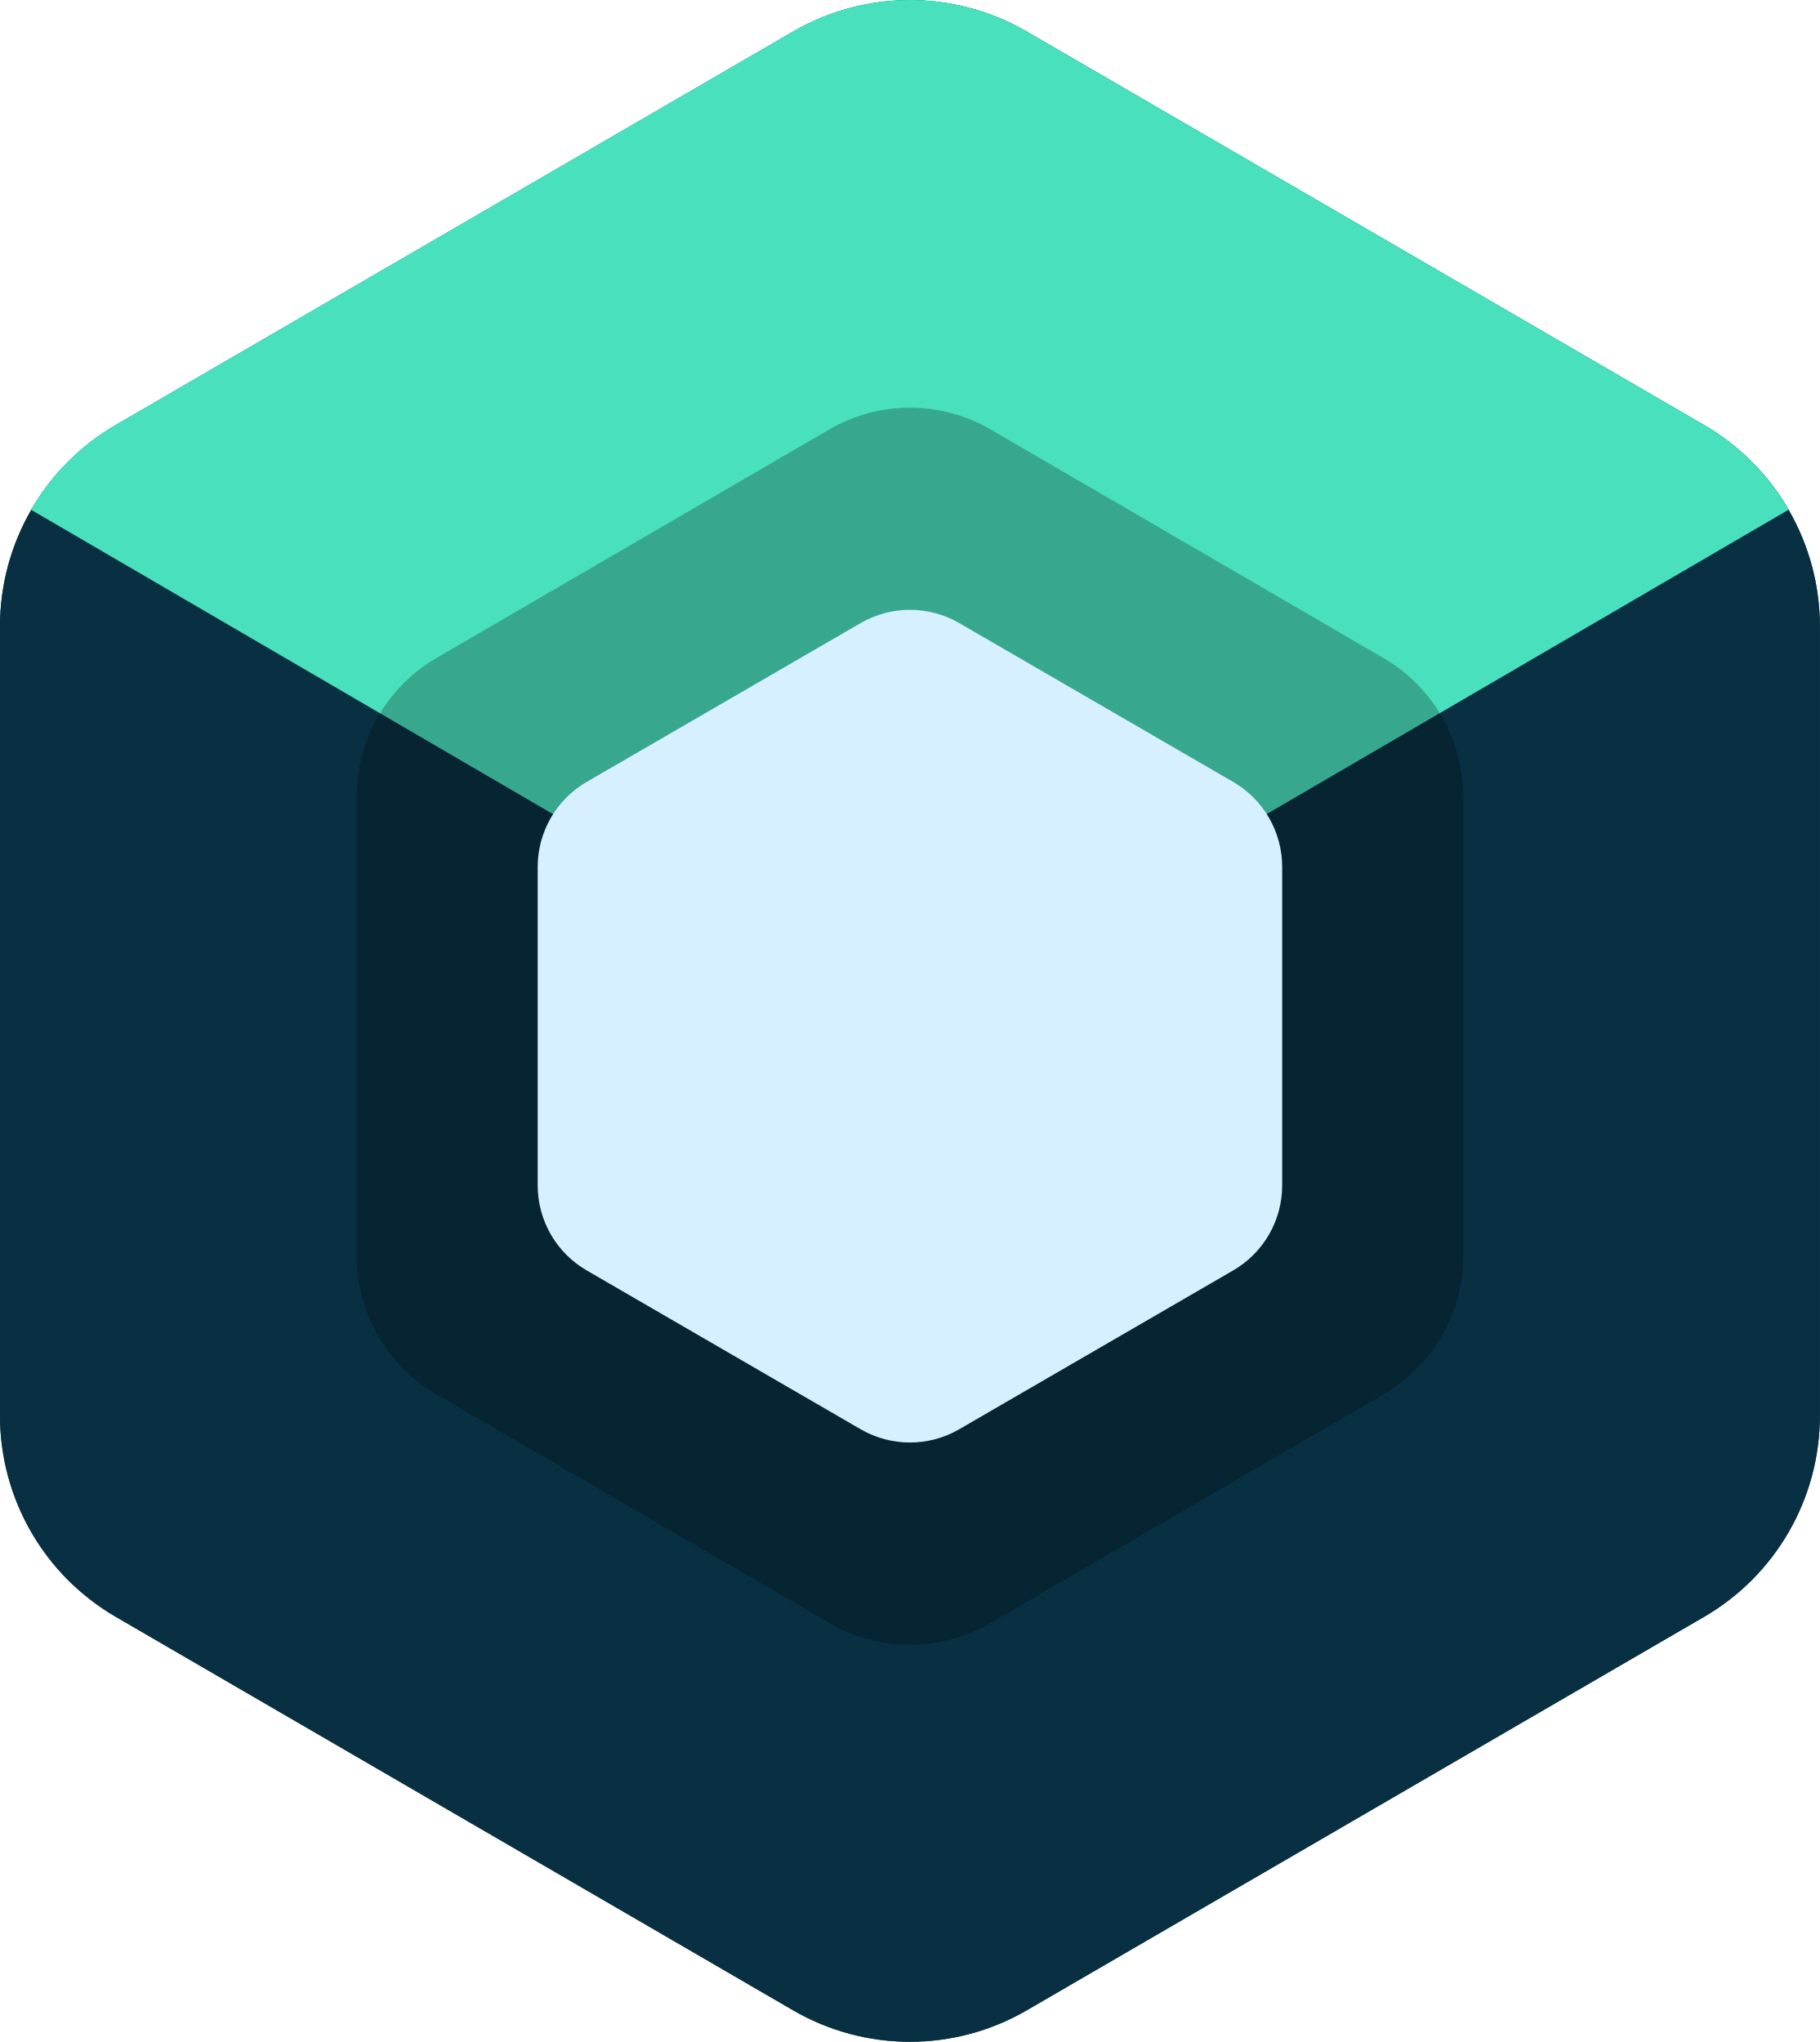
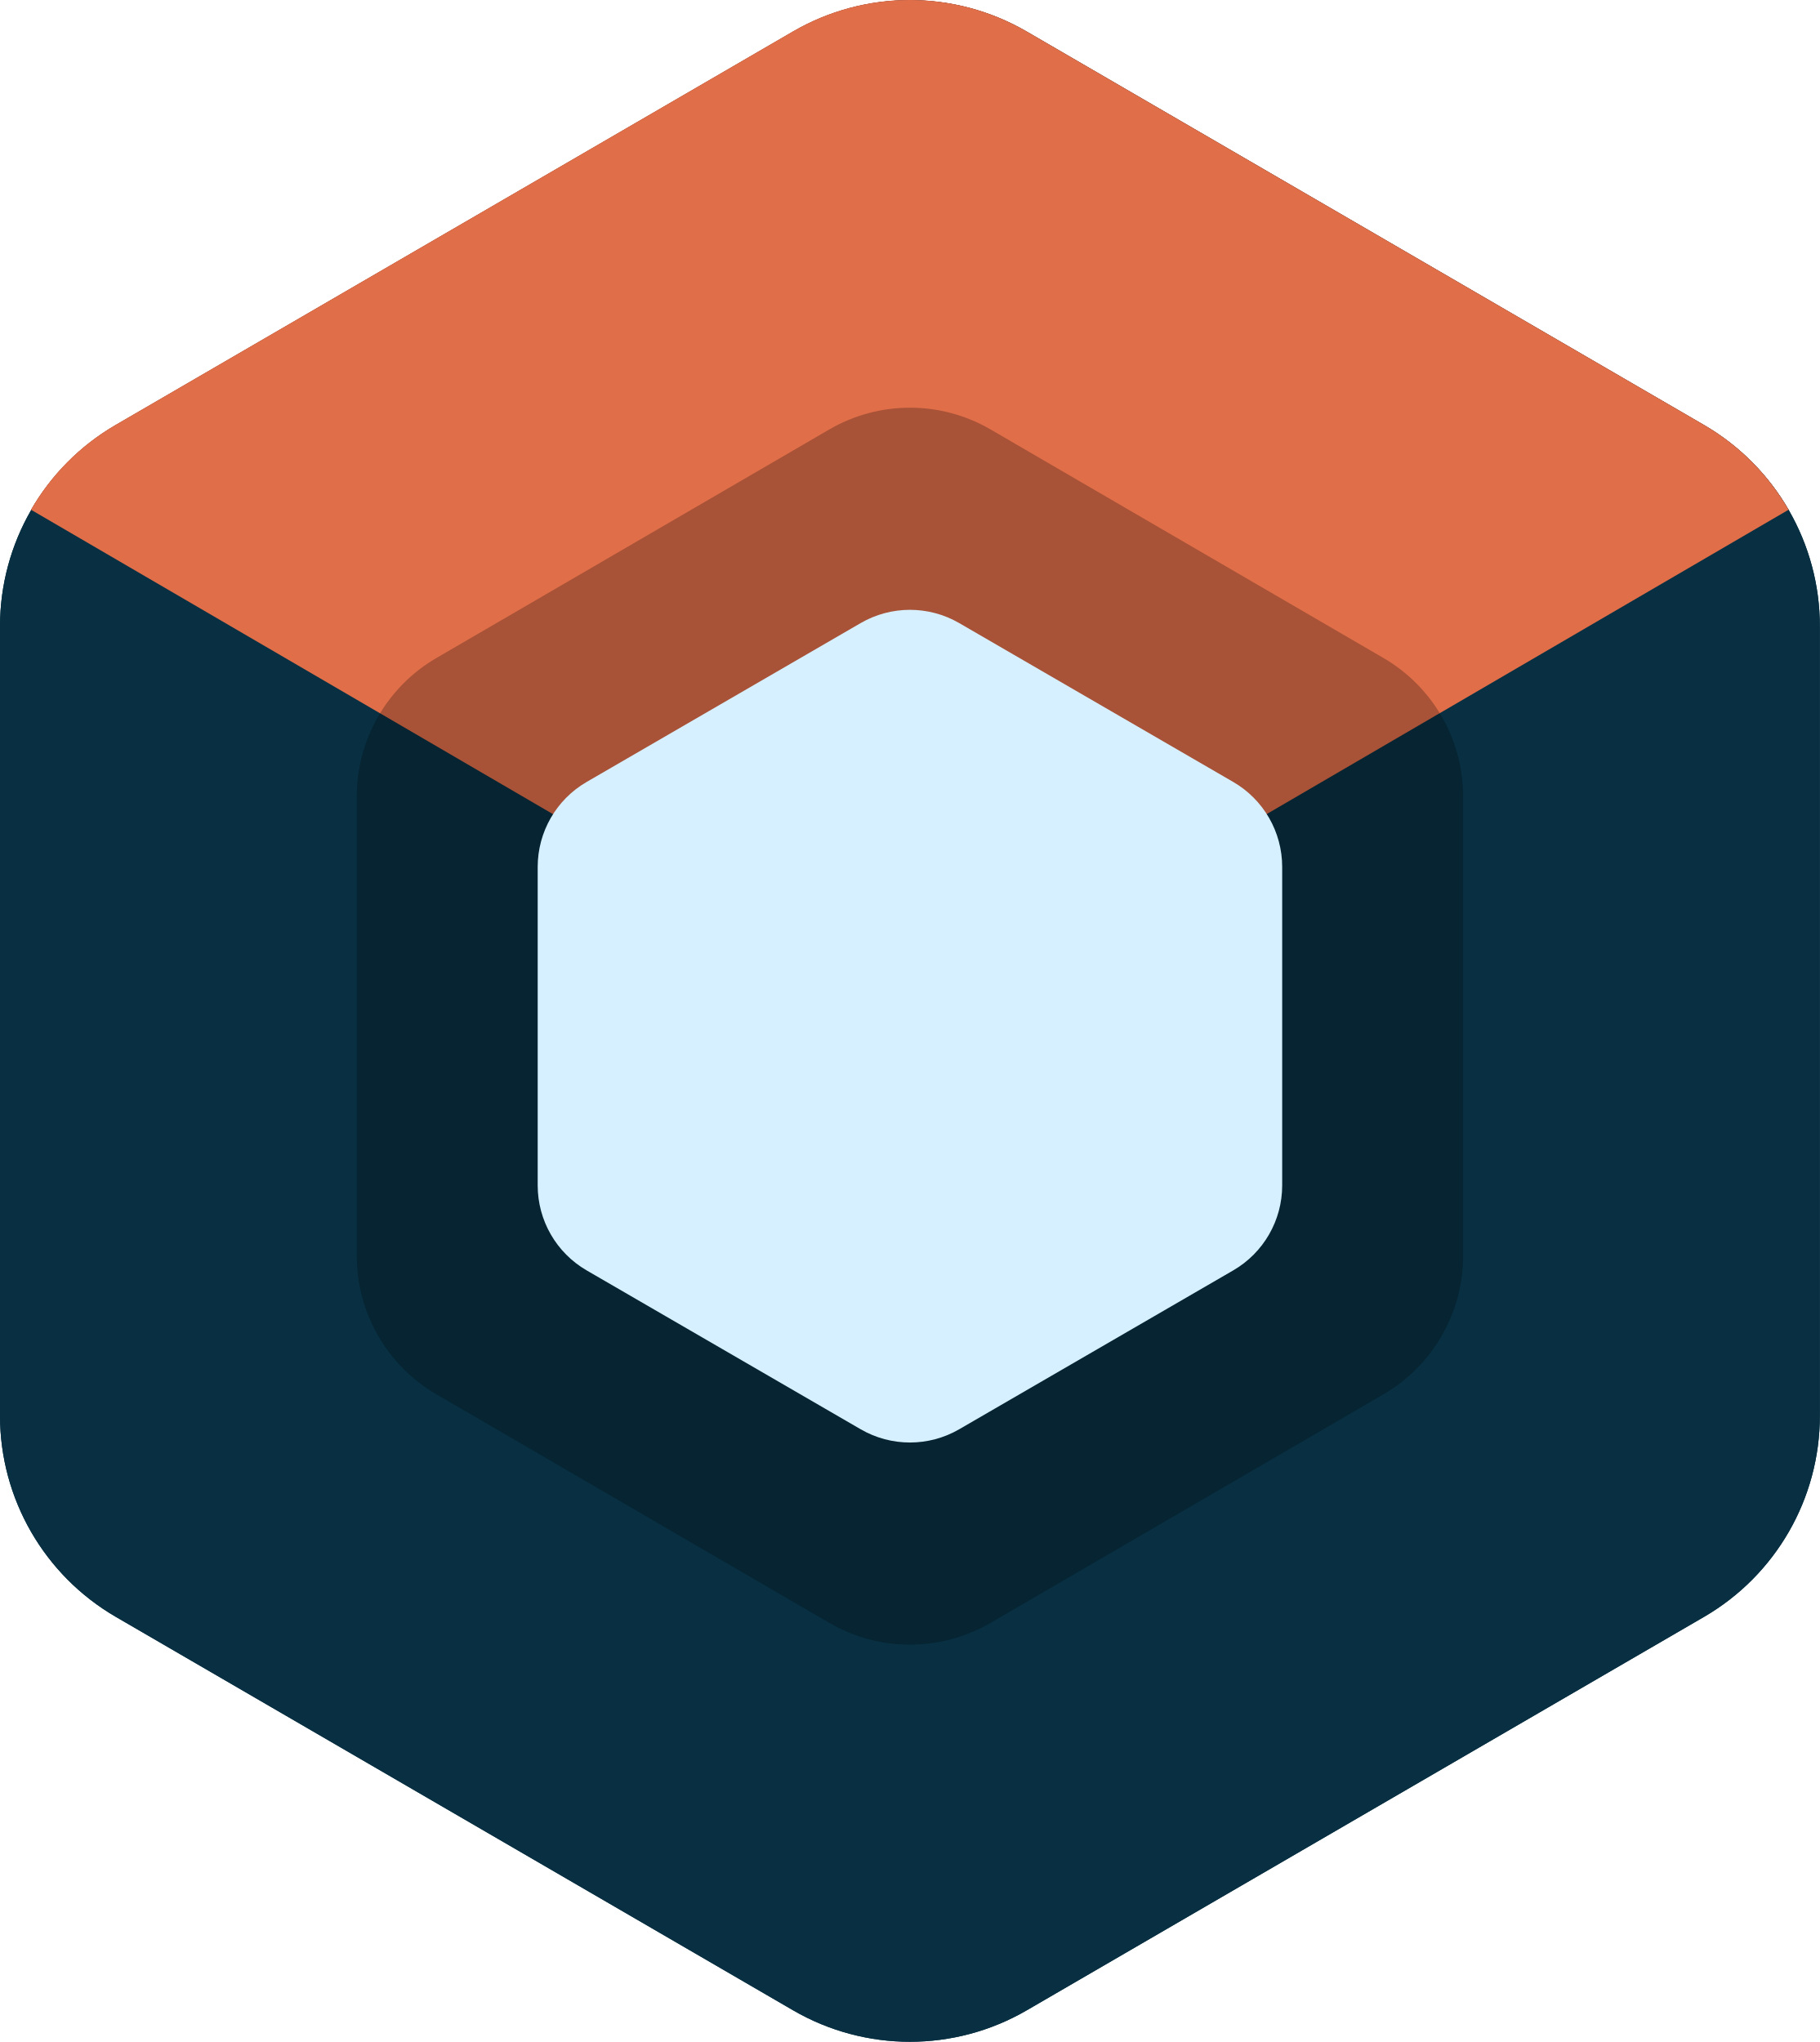
<svg xmlns="http://www.w3.org/2000/svg" width="352" height="395" viewBox="0 0 352 395" fill="none">
  <path d="M153.395 6.133C167.371 -1.987 184.629 -1.987 198.605 6.133L329.605 82.24C343.469 90.294 352 105.116 352 121.15V273.85C352 289.884 343.469 304.706 329.605 312.76L198.605 388.867C184.629 396.987 167.371 396.987 153.395 388.867L22.395 312.76C8.531 304.706 0 289.884 0 273.85V121.15C0 105.116 8.531 90.294 22.395 82.24L153.395 6.133Z" fill="#083042" />
-   <path d="M198.577 6.09L329.577 82.197C336.49 86.213 342.078 91.913 345.942 98.606L175.971 197.735L6 98.606C9.865 91.913 15.452 86.213 22.366 82.197L153.366 6.09C160.354 2.03 168.162 2.19294e-08 175.971 0C183.78 -2.19294e-08 191.588 2.03 198.577 6.09Z" fill="#49E0BD" />
+   <path d="M198.577 6.09L329.577 82.197C336.49 86.213 342.078 91.913 345.942 98.606L175.971 197.735L6 98.606C9.865 91.913 15.452 86.213 22.366 82.197L153.366 6.09C160.354 2.03 168.162 2.19294e-08 175.971 0C183.78 -2.19294e-08 191.588 2.03 198.577 6.09Z" fill="#E06E49" />
  <path d="M160.411 83.069C170.048 77.463 181.952 77.463 191.589 83.069L267.589 127.284C277.13 132.835 283 143.041 283 154.079V242.921C283 253.959 277.13 264.165 267.589 269.716L191.589 313.931C181.952 319.537 170.048 319.537 160.411 313.931L84.411 269.716C74.87 264.165 69 253.959 69 242.921V154.079C69 143.041 74.87 132.835 84.411 127.284L160.411 83.069Z" fill="black" fill-opacity="0.25" />
  <path d="M166.469 120.527C172.363 117.109 179.637 117.109 185.531 120.527L238.531 151.259C244.392 154.658 248 160.921 248 167.696V229.304C248 236.079 244.392 242.342 238.531 245.741L185.531 276.473C179.637 279.891 172.363 279.891 166.469 276.473L113.469 245.741C107.608 242.342 104 236.079 104 229.304V167.696C104 160.921 107.608 154.658 113.469 151.259L166.469 120.527Z" fill="#D6F0FF" />
  <path d="M153.395 6.133C167.371 -1.987 184.629 -1.987 198.605 6.133L329.605 82.24C343.469 90.294 352 105.116 352 121.15V273.85C352 289.884 343.469 304.706 329.605 312.76L198.605 388.867C184.629 396.987 167.371 396.987 153.395 388.867L22.395 312.76C8.531 304.706 0 289.884 0 273.85V121.15C0 105.116 8.531 90.294 22.395 82.24L153.395 6.133Z" fill="#083042" />
-   <path d="M198.577 6.09L329.577 82.197C336.49 86.213 342.078 91.913 345.942 98.606L175.971 197.735L6 98.606C9.865 91.913 15.452 86.213 22.366 82.197L153.366 6.09C160.354 2.03 168.162 2.19294e-08 175.971 0C183.78 -2.19294e-08 191.588 2.03 198.577 6.09Z" fill="#49E0BD" />
+   <path d="M198.577 6.09L329.577 82.197C336.49 86.213 342.078 91.913 345.942 98.606L175.971 197.735L6 98.606C9.865 91.913 15.452 86.213 22.366 82.197L153.366 6.09C160.354 2.03 168.162 2.19294e-08 175.971 0C183.78 -2.19294e-08 191.588 2.03 198.577 6.09Z" fill="#E06E49" />
  <path d="M160.411 83.069C170.048 77.463 181.952 77.463 191.589 83.069L267.589 127.284C277.13 132.835 283 143.041 283 154.079V242.921C283 253.959 277.13 264.165 267.589 269.716L191.589 313.931C181.952 319.537 170.048 319.537 160.411 313.931L84.411 269.716C74.87 264.165 69 253.959 69 242.921V154.079C69 143.041 74.87 132.835 84.411 127.284L160.411 83.069Z" fill="black" fill-opacity="0.25" />
  <path d="M166.469 120.527C172.363 117.109 179.637 117.109 185.531 120.527L238.531 151.259C244.392 154.658 248 160.921 248 167.696V229.304C248 236.079 244.392 242.342 238.531 245.741L185.531 276.473C179.637 279.891 172.363 279.891 166.469 276.473L113.469 245.741C107.608 242.342 104 236.079 104 229.304V167.696C104 160.921 107.608 154.658 113.469 151.259L166.469 120.527Z" fill="#D6F0FF" />
</svg>
